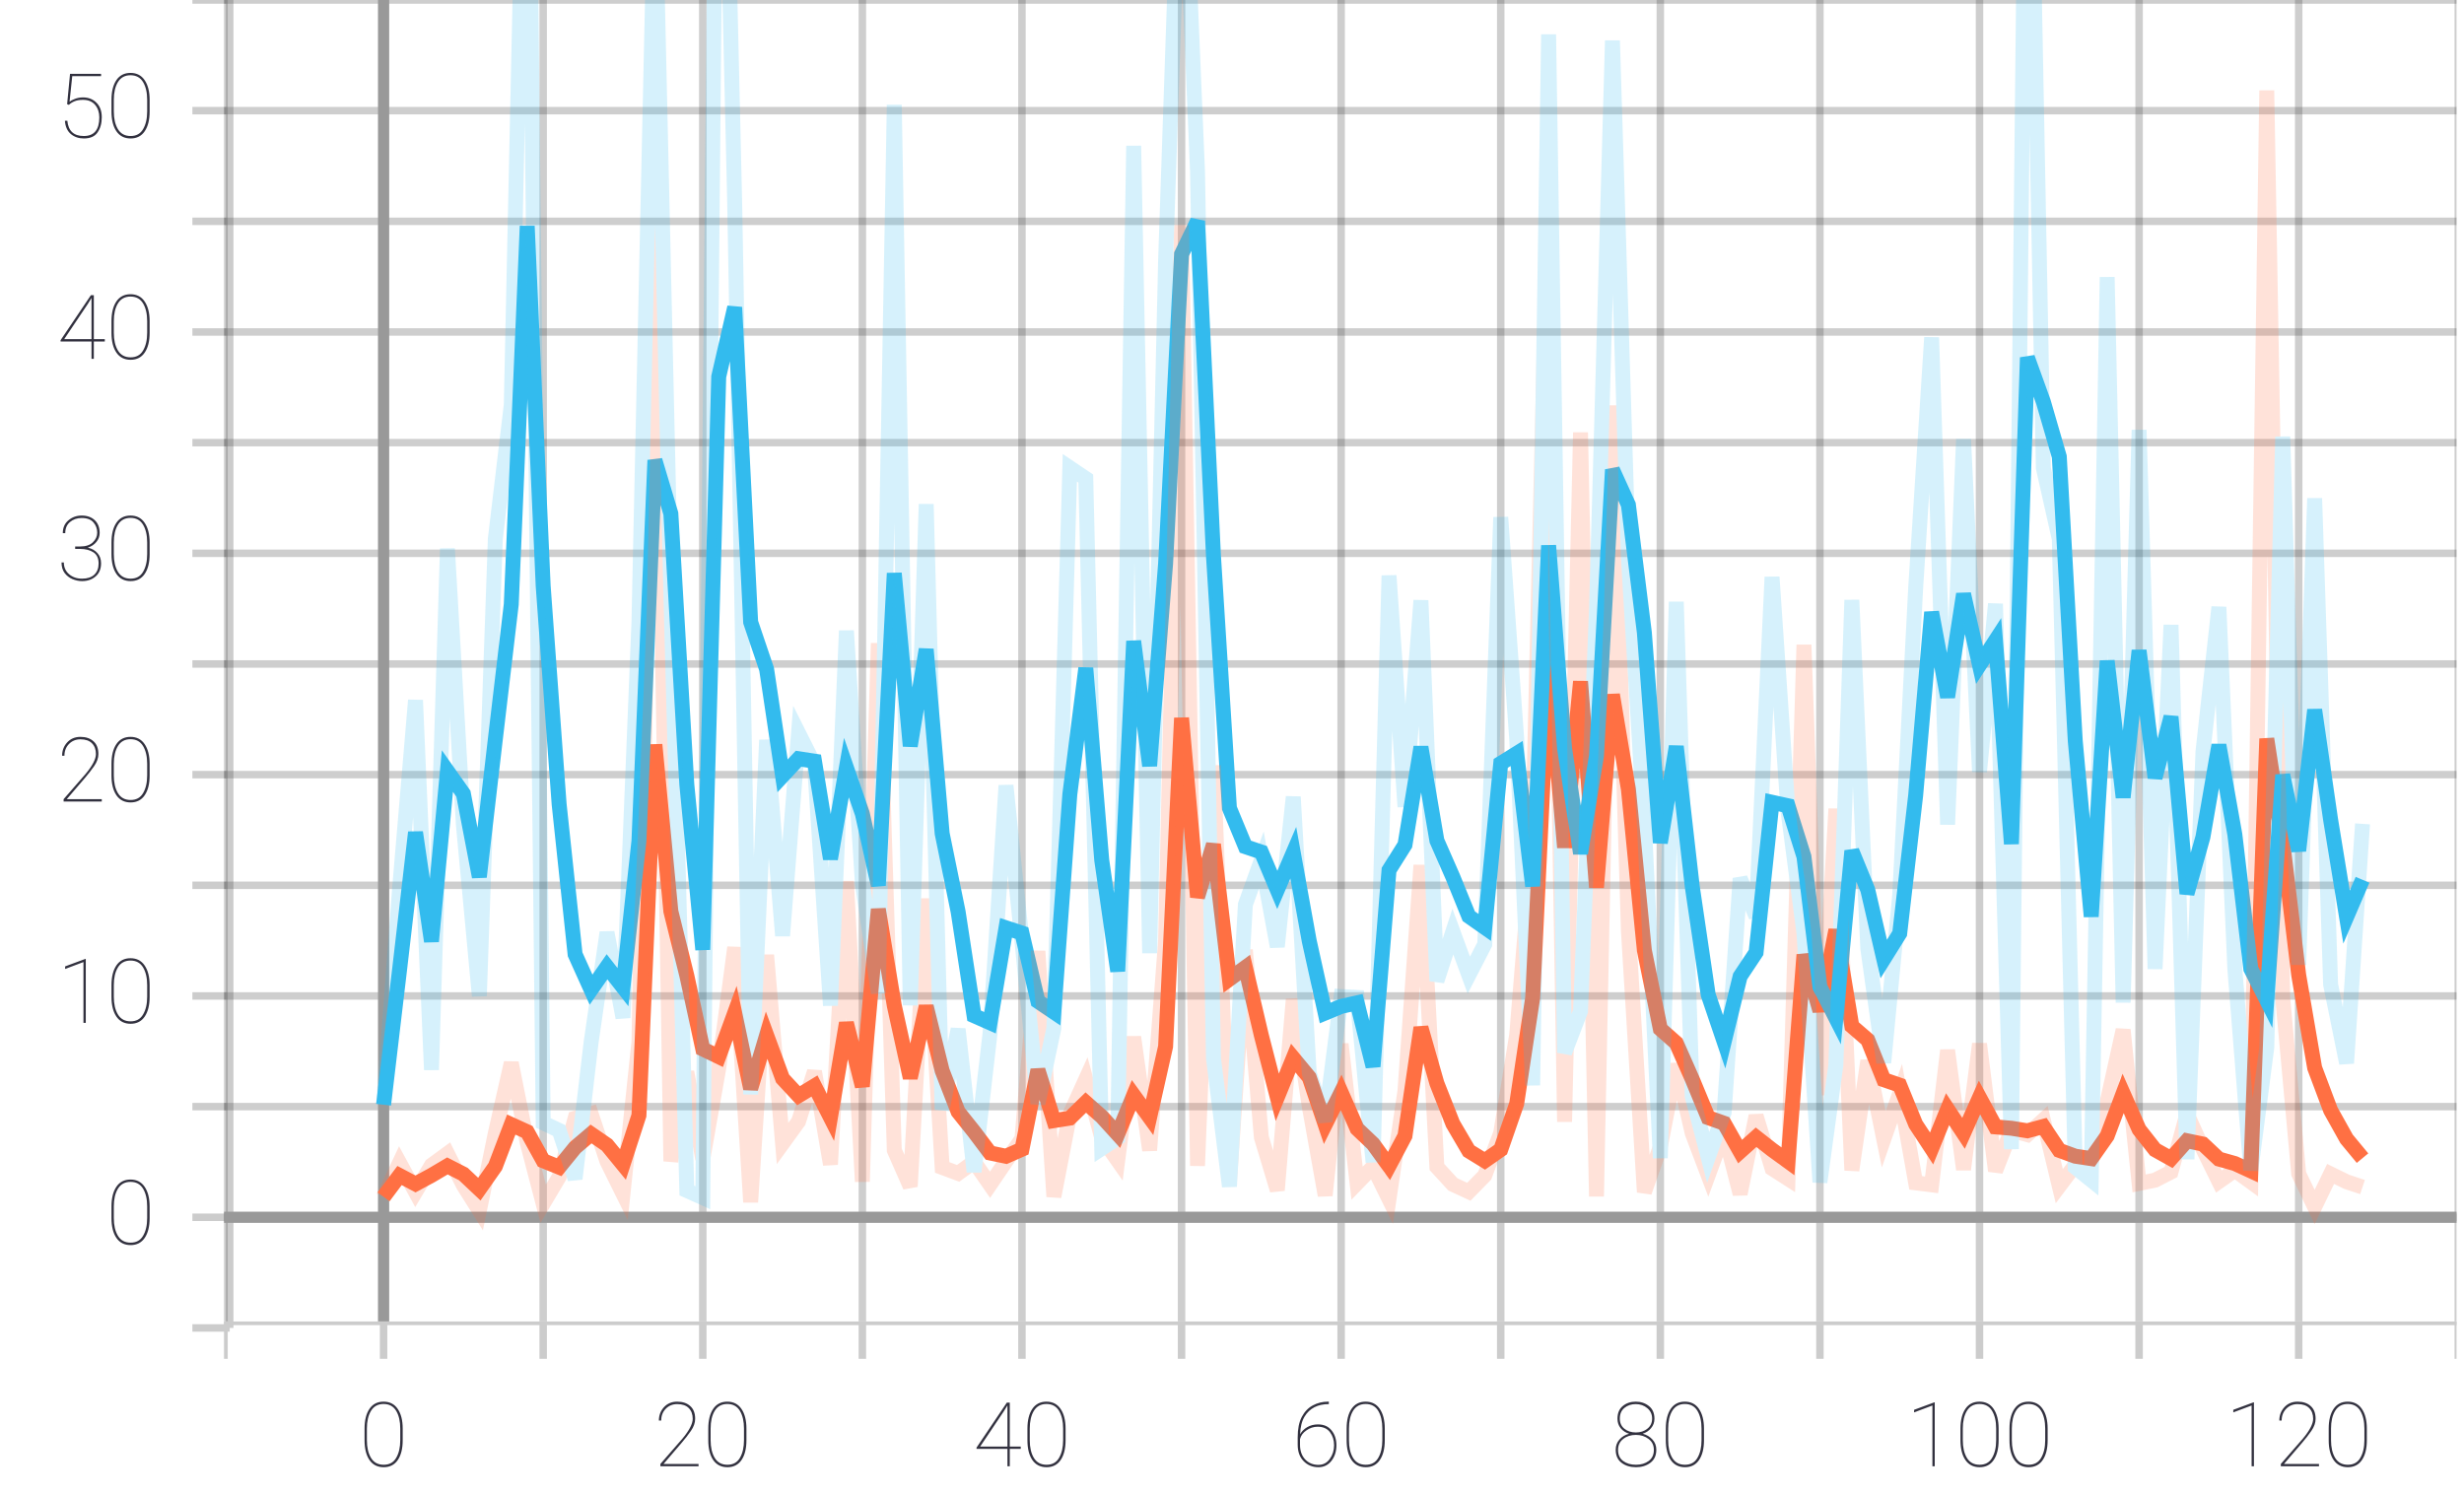
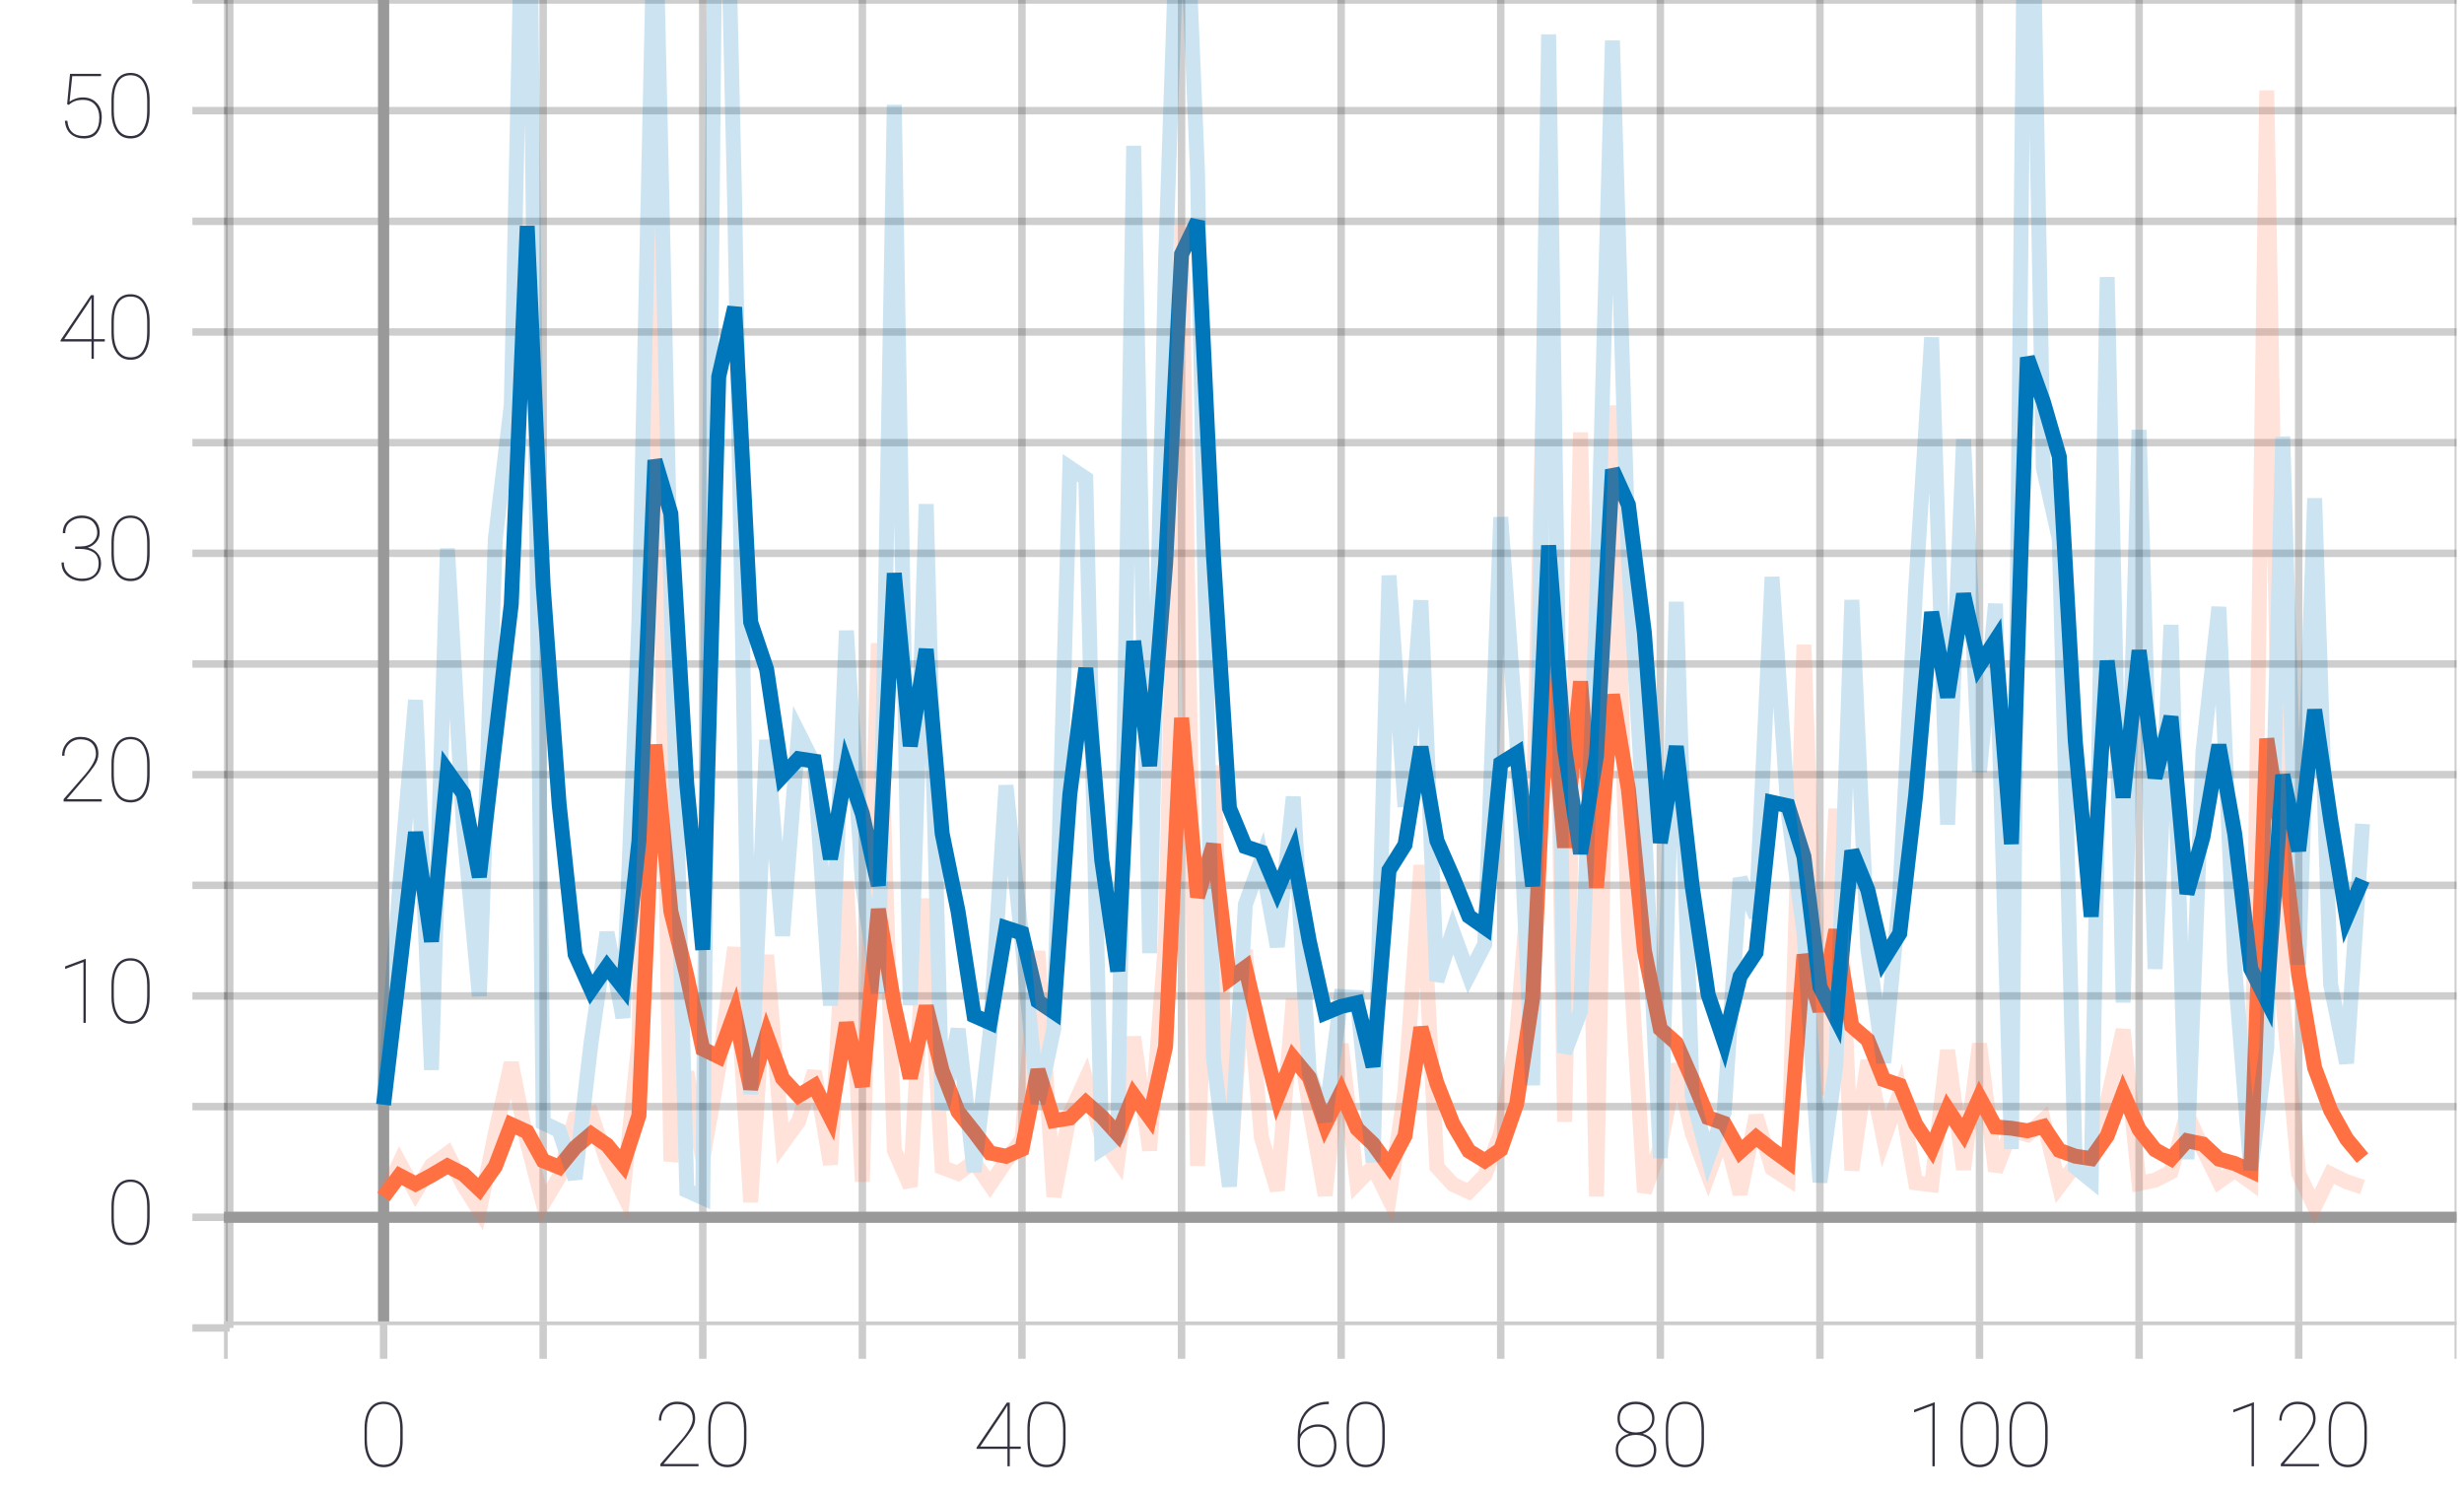
<svg xmlns="http://www.w3.org/2000/svg" viewBox="0 0 330 200">
  <g>
    <g>
      <g>
        <g>
          <g>
            <line x1="30.766" y1="177.87" x2="25.766" y2="177.87" style="visibility: inherit;" fill="rgb(0, 0, 0)" stroke="rgb(204, 204, 204)" stroke-width="1px" />
            <line x1="30.766" y1="163.047" x2="25.766" y2="163.047" style="visibility: inherit;" fill="rgb(0, 0, 0)" stroke="rgb(204, 204, 204)" stroke-width="1px" />
            <line x1="30.766" y1="148.225" x2="25.766" y2="148.225" style="visibility: inherit;" fill="rgb(0, 0, 0)" stroke="rgb(204, 204, 204)" stroke-width="1px" />
            <line x1="30.766" y1="133.402" x2="25.766" y2="133.402" style="visibility: inherit;" fill="rgb(0, 0, 0)" stroke="rgb(204, 204, 204)" stroke-width="1px" />
            <line x1="30.766" y1="118.58" x2="25.766" y2="118.58" style="visibility: inherit;" fill="rgb(0, 0, 0)" stroke="rgb(204, 204, 204)" stroke-width="1px" />
            <line x1="30.766" y1="103.757" x2="25.766" y2="103.757" style="visibility: inherit;" fill="rgb(0, 0, 0)" stroke="rgb(204, 204, 204)" stroke-width="1px" />
            <line x1="30.766" y1="88.935" x2="25.766" y2="88.935" style="visibility: inherit;" fill="rgb(0, 0, 0)" stroke="rgb(204, 204, 204)" stroke-width="1px" />
            <line x1="30.766" y1="74.112" x2="25.766" y2="74.112" style="visibility: inherit;" fill="rgb(0, 0, 0)" stroke="rgb(204, 204, 204)" stroke-width="1px" />
            <line x1="30.766" y1="59.29" x2="25.766" y2="59.29" style="visibility: inherit;" fill="rgb(0, 0, 0)" stroke="rgb(204, 204, 204)" stroke-width="1px" />
            <line x1="30.766" y1="44.467" x2="25.766" y2="44.467" style="visibility: inherit;" fill="rgb(0, 0, 0)" stroke="rgb(204, 204, 204)" stroke-width="1px" />
            <line x1="30.766" y1="29.645" x2="25.766" y2="29.645" style="visibility: inherit;" fill="rgb(0, 0, 0)" stroke="rgb(204, 204, 204)" stroke-width="1px" />
            <line x1="30.766" y1="14.822" x2="25.766" y2="14.822" style="visibility: inherit;" fill="rgb(0, 0, 0)" stroke="rgb(204, 204, 204)" stroke-width="1px" />
            <line x1="30.766" y1="0" x2="25.766" y2="0" style="visibility: inherit;" fill="rgb(0, 0, 0)" stroke="rgb(204, 204, 204)" stroke-width="1px" />
          </g>
          <g transform="translate(20.766, 0)">
            <text style="text-anchor: end; visibility: hidden; font-family: Roboto, sans-serif; font-size: 12px; font-weight: 200;" x="0" y="177.87" dx="0em" dy="0.3em" fill="rgb(50, 49, 63)" stroke="none" stroke-width="1px">-5</text>
            <text style="text-anchor: end; visibility: inherit; font-family: Roboto, sans-serif; font-size: 12px; font-weight: 200;" x="0" y="163.047" dx="0em" dy="0.3em" fill="rgb(50, 49, 63)" stroke="none" stroke-width="1px">0</text>
            <text style="text-anchor: end; visibility: hidden; font-family: Roboto, sans-serif; font-size: 12px; font-weight: 200;" x="0" y="148.225" dx="0em" dy="0.3em" fill="rgb(50, 49, 63)" stroke="none" stroke-width="1px">5</text>
            <text style="text-anchor: end; visibility: inherit; font-family: Roboto, sans-serif; font-size: 12px; font-weight: 200;" x="0" y="133.402" dx="0em" dy="0.3em" fill="rgb(50, 49, 63)" stroke="none" stroke-width="1px">10</text>
            <text style="text-anchor: end; visibility: hidden; font-family: Roboto, sans-serif; font-size: 12px; font-weight: 200;" x="0" y="118.58" dx="0em" dy="0.3em" fill="rgb(50, 49, 63)" stroke="none" stroke-width="1px">15</text>
            <text style="text-anchor: end; visibility: inherit; font-family: Roboto, sans-serif; font-size: 12px; font-weight: 200;" x="0" y="103.757" dx="0em" dy="0.3em" fill="rgb(50, 49, 63)" stroke="none" stroke-width="1px">20</text>
            <text style="text-anchor: end; visibility: hidden; font-family: Roboto, sans-serif; font-size: 12px; font-weight: 200;" x="0" y="88.935" dx="0em" dy="0.3em" fill="rgb(50, 49, 63)" stroke="none" stroke-width="1px">25</text>
            <text style="text-anchor: end; visibility: inherit; font-family: Roboto, sans-serif; font-size: 12px; font-weight: 200;" x="0" y="74.112" dx="0em" dy="0.3em" fill="rgb(50, 49, 63)" stroke="none" stroke-width="1px">30</text>
            <text style="text-anchor: end; visibility: hidden; font-family: Roboto, sans-serif; font-size: 12px; font-weight: 200;" x="0" y="59.29" dx="0em" dy="0.3em" fill="rgb(50, 49, 63)" stroke="none" stroke-width="1px">35</text>
            <text style="text-anchor: end; visibility: inherit; font-family: Roboto, sans-serif; font-size: 12px; font-weight: 200;" x="0" y="44.467" dx="0em" dy="0.3em" fill="rgb(50, 49, 63)" stroke="none" stroke-width="1px">40</text>
            <text style="text-anchor: end; visibility: hidden; font-family: Roboto, sans-serif; font-size: 12px; font-weight: 200;" x="0" y="29.645" dx="0em" dy="0.3em" fill="rgb(50, 49, 63)" stroke="none" stroke-width="1px">45</text>
            <text style="text-anchor: end; visibility: inherit; font-family: Roboto, sans-serif; font-size: 12px; font-weight: 200;" x="0" y="14.822" dx="0em" dy="0.3em" fill="rgb(50, 49, 63)" stroke="none" stroke-width="1px">50</text>
            <text style="text-anchor: end; visibility: hidden; font-family: Roboto, sans-serif; font-size: 12px; font-weight: 200;" x="0" y="0" dx="0em" dy="0.3em" fill="rgb(50, 49, 63)" stroke="none" stroke-width="1px">55</text>
          </g>
          <line x1="30.766" y1="0" x2="30.766" y2="177.87" fill="rgb(0, 0, 0)" stroke="rgb(204, 204, 204)" stroke-width="1px" />
        </g>
      </g>
      <g transform="translate(30, 0)" clip-path="url(#clip_0)">
        <clipPath id="clip_0">
          <rect width="299" height="177" />
        </clipPath>
        <g>
          <g>
            <g>
              <line x1="0" y1="0" x2="0" y2="177.87" fill="rgb(0, 0, 0)" stroke="rgb(60, 60, 60)" stroke-width="1px" opacity="0.25" />
              <line x1="21.374" y1="0" x2="21.374" y2="177.87" fill="rgb(0, 0, 0)" stroke="rgb(60, 60, 60)" stroke-width="1px" opacity="0.25" />
              <line x1="42.748" y1="0" x2="42.748" y2="177.87" fill="rgb(0, 0, 0)" stroke="rgb(60, 60, 60)" stroke-width="1px" opacity="0.25" />
              <line x1="64.122" y1="0" x2="64.122" y2="177.87" fill="rgb(0, 0, 0)" stroke="rgb(60, 60, 60)" stroke-width="1px" opacity="0.25" />
              <line x1="85.495" y1="0" x2="85.495" y2="177.87" fill="rgb(0, 0, 0)" stroke="rgb(60, 60, 60)" stroke-width="1px" opacity="0.25" />
              <line x1="106.869" y1="0" x2="106.869" y2="177.87" fill="rgb(0, 0, 0)" stroke="rgb(60, 60, 60)" stroke-width="1px" opacity="0.25" />
              <line x1="128.243" y1="0" x2="128.243" y2="177.87" fill="rgb(0, 0, 0)" stroke="rgb(60, 60, 60)" stroke-width="1px" opacity="0.25" />
              <line x1="149.617" y1="0" x2="149.617" y2="177.87" fill="rgb(0, 0, 0)" stroke="rgb(60, 60, 60)" stroke-width="1px" opacity="0.25" />
              <line x1="170.991" y1="0" x2="170.991" y2="177.87" fill="rgb(0, 0, 0)" stroke="rgb(60, 60, 60)" stroke-width="1px" opacity="0.25" />
              <line x1="192.365" y1="0" x2="192.365" y2="177.87" fill="rgb(0, 0, 0)" stroke="rgb(60, 60, 60)" stroke-width="1px" opacity="0.25" />
              <line x1="213.739" y1="0" x2="213.739" y2="177.87" fill="rgb(0, 0, 0)" stroke="rgb(60, 60, 60)" stroke-width="1px" opacity="0.25" />
              <line x1="235.112" y1="0" x2="235.112" y2="177.87" fill="rgb(0, 0, 0)" stroke="rgb(60, 60, 60)" stroke-width="1px" opacity="0.25" />
              <line x1="256.486" y1="0" x2="256.486" y2="177.87" fill="rgb(0, 0, 0)" stroke="rgb(60, 60, 60)" stroke-width="1px" opacity="0.25" />
              <line x1="277.86" y1="0" x2="277.86" y2="177.87" fill="rgb(0, 0, 0)" stroke="rgb(60, 60, 60)" stroke-width="1px" opacity="0.25" />
              <line x1="299.234" y1="0" x2="299.234" y2="177.87" fill="rgb(0, 0, 0)" stroke="rgb(60, 60, 60)" stroke-width="1px" opacity="0.25" />
            </g>
            <g>
              <line x1="0" y1="177.87" x2="299.234" y2="177.87" fill="rgb(0, 0, 0)" stroke="rgb(60, 60, 60)" stroke-width="1px" opacity="0.25" />
              <line x1="0" y1="163.047" x2="299.234" y2="163.047" fill="rgb(0, 0, 0)" stroke="rgb(60, 60, 60)" stroke-width="1px" opacity="0.25" />
              <line x1="0" y1="148.225" x2="299.234" y2="148.225" fill="rgb(0, 0, 0)" stroke="rgb(60, 60, 60)" stroke-width="1px" opacity="0.25" />
              <line x1="0" y1="133.402" x2="299.234" y2="133.402" fill="rgb(0, 0, 0)" stroke="rgb(60, 60, 60)" stroke-width="1px" opacity="0.25" />
              <line x1="0" y1="118.58" x2="299.234" y2="118.58" fill="rgb(0, 0, 0)" stroke="rgb(60, 60, 60)" stroke-width="1px" opacity="0.25" />
              <line x1="0" y1="103.757" x2="299.234" y2="103.757" fill="rgb(0, 0, 0)" stroke="rgb(60, 60, 60)" stroke-width="1px" opacity="0.25" />
              <line x1="0" y1="88.935" x2="299.234" y2="88.935" fill="rgb(0, 0, 0)" stroke="rgb(60, 60, 60)" stroke-width="1px" opacity="0.25" />
              <line x1="0" y1="74.112" x2="299.234" y2="74.112" fill="rgb(0, 0, 0)" stroke="rgb(60, 60, 60)" stroke-width="1px" opacity="0.25" />
              <line x1="0" y1="59.29" x2="299.234" y2="59.29" fill="rgb(0, 0, 0)" stroke="rgb(60, 60, 60)" stroke-width="1px" opacity="0.25" />
              <line x1="0" y1="44.467" x2="299.234" y2="44.467" fill="rgb(0, 0, 0)" stroke="rgb(60, 60, 60)" stroke-width="1px" opacity="0.25" />
              <line x1="0" y1="29.645" x2="299.234" y2="29.645" fill="rgb(0, 0, 0)" stroke="rgb(60, 60, 60)" stroke-width="1px" opacity="0.25" />
              <line x1="0" y1="14.822" x2="299.234" y2="14.822" fill="rgb(0, 0, 0)" stroke="rgb(60, 60, 60)" stroke-width="1px" opacity="0.25" />
              <line x1="0" y1="0" x2="299.234" y2="0" fill="rgb(0, 0, 0)" stroke="rgb(60, 60, 60)" stroke-width="1px" opacity="0.25" />
            </g>
          </g>
        </g>
        <g>
          <g>
            <line x1="0" y1="163.047" x2="299.234" y2="163.047" fill="rgb(0, 0, 0)" stroke="rgb(153, 153, 153)" stroke-width="1.5px" />
          </g>
        </g>
        <g>
          <g>
            <line x1="21.374" y1="0" x2="21.374" y2="177.87" fill="rgb(0, 0, 0)" stroke="rgb(153, 153, 153)" stroke-width="1.5px" />
          </g>
        </g>
        <g>
          <g>
            <g>
              <g>
                <g>
                  <path style="fill: none;" stroke="rgb(255, 112, 67)" stroke-width="2px" d="M21.374,160.307L23.511,157.455L25.649,158.584L27.786,157.433L29.923,156.169L32.061,157.261L34.198,159.278L36.336,156.232L38.473,150.626L40.61,151.601L42.748,155.469L44.885,156.338L47.022,153.712L49.16,151.891L51.297,153.362L53.435,155.973L55.572,149.401L57.709,99.738L59.847,122.062L61.984,130.667L64.122,140.505L66.259,141.537L68.396,135.681L70.534,145.817L72.671,138.659L74.808,144.461L76.946,146.762L79.083,145.461L81.221,149.666L83.358,137.018L85.495,145.52L87.633,121.776L89.77,134.693L91.908,144.387L94.045,134.782L96.182,143.416L98.32,148.915L100.457,151.592L102.595,154.431L104.732,154.875L106.869,153.932L109.007,143.319L111.144,150.105L113.281,149.766L115.419,147.679L117.556,149.565L119.694,151.916L121.831,146.709L123.968,149.66L126.106,140.175L128.243,96.168L130.381,120.163L132.518,113.107L134.655,131.146L136.793,129.584L138.93,138.681L141.067,146.981L143.205,141.723L145.342,144.304L147.48,150.63L149.617,146.315L151.754,151.181L153.892,153.217L156.029,156.174L158.167,152.137L160.304,137.637L162.441,145.106L164.579,150.518L166.716,154.162L168.853,155.476L170.991,153.982L173.128,147.833L175.266,133.676L177.403,89.026L179.54,113.518L181.678,91.281L183.815,118.87L185.953,93.046L188.09,105.706L190.227,127.295L192.365,137.816L194.502,139.711L196.639,144.544L198.777,149.698L200.914,150.458L203.052,154.246L205.189,152.327L207.326,154L209.464,155.553L211.601,127.879L213.739,135.396L215.876,124.571L218.013,137.446L220.151,139.295L222.288,144.617L224.425,145.351L226.563,150.584L228.7,153.832L230.838,148.567L232.975,151.802L235.112,147.006L237.25,150.941L239.387,151.121L241.525,151.465L243.662,150.885L245.799,154.083L247.937,154.865L250.074,155.19L252.212,152.148L254.349,146.46L256.486,151.281L258.624,153.999L260.761,155.192L262.898,152.795L265.036,153.241L267.173,155.247L269.311,155.848L271.448,156.831L273.585,98.946L275.723,112.856L277.86,130.601L279.998,143.029L282.135,148.713L284.272,152.544L286.41,155.126" fill="none" />
                </g>
                <g>
-                   <path style="fill: none;" stroke="rgb(51, 187, 238)" stroke-width="2px" d="M21.374,147.967L23.511,129.909L25.649,111.478L27.786,126.104L29.923,103.281L32.061,106.308L34.198,117.459L36.336,99.043L38.473,80.938L40.61,30.28L42.748,78.505L44.885,107.733L47.022,127.823L49.16,132.563L51.297,129.492L53.435,132.226L55.572,112.645L57.709,61.641L59.847,68.795L61.984,105.063L64.122,127.208L66.259,50.454L68.396,41.154L70.534,83.324L72.671,89.64L74.808,103.922L76.946,101.628L79.083,101.952L81.221,115.043L83.358,102.818L85.495,108.999L87.633,118.606L89.77,76.781L91.908,99.927L94.045,86.968L96.182,111.635L98.32,122.114L100.457,136.047L102.595,136.991L104.732,124.278L106.869,124.984L109.007,134.122L111.144,135.563L113.281,106.401L115.419,89.48L117.556,115.216L119.694,130.095L121.831,85.87L123.968,102.589L126.106,75.502L128.243,34.047L130.381,29.608L132.518,74.457L134.655,108.242L136.793,113.406L138.93,114.125L141.067,119.2L143.205,114.212L145.342,126.02L147.48,135.685L149.617,134.801L151.754,134.322L153.892,142.854L156.029,116.55L158.167,113.156L160.304,100.062L162.441,112.595L164.579,117.469L166.716,122.728L168.853,124.225L170.991,102.249L173.128,100.92L175.266,118.7L177.403,73.064L179.54,100.241L181.678,114.32L183.815,101.23L185.953,62.911L188.09,67.613L190.227,84.728L192.365,112.881L194.502,99.974L196.639,118.721L198.777,133.243L200.914,139.543L203.052,130.787L205.189,127.572L207.326,107.458L209.464,107.928L211.601,114.744L213.739,132.184L215.876,136.371L218.013,113.971L220.151,119.201L222.288,128.457L224.425,125.033L226.563,106.528L228.7,81.997L230.838,93.376L232.975,79.56L235.112,89.081L237.25,85.8L239.387,113.045L241.525,47.887L243.662,53.806L245.799,61.164L247.937,99.237L250.074,122.772L252.212,88.51L254.349,106.819L256.486,87.127L258.624,104.187L260.761,95.998L262.898,119.705L265.036,112.112L267.173,99.791L269.311,111.786L271.448,129.765L273.585,133.991L275.723,103.791L277.86,113.959L279.998,95.073L282.135,109.79L284.272,122.838L286.41,117.842" fill="none" />
+                   <path style="fill: none;" stroke="rgb(0, 119, 187)" stroke-width="2px" d="M21.374,147.967L23.511,129.909L25.649,111.478L27.786,126.104L29.923,103.281L32.061,106.308L34.198,117.459L36.336,99.043L38.473,80.938L40.61,30.28L42.748,78.505L44.885,107.733L47.022,127.823L49.16,132.563L51.297,129.492L53.435,132.226L55.572,112.645L57.709,61.641L59.847,68.795L61.984,105.063L64.122,127.208L66.259,50.454L68.396,41.154L70.534,83.324L72.671,89.64L74.808,103.922L76.946,101.628L79.083,101.952L81.221,115.043L83.358,102.818L85.495,108.999L87.633,118.606L89.77,76.781L91.908,99.927L94.045,86.968L96.182,111.635L98.32,122.114L100.457,136.047L102.595,136.991L104.732,124.278L106.869,124.984L109.007,134.122L111.144,135.563L113.281,106.401L115.419,89.48L117.556,115.216L119.694,130.095L121.831,85.87L123.968,102.589L126.106,75.502L128.243,34.047L130.381,29.608L132.518,74.457L134.655,108.242L136.793,113.406L138.93,114.125L141.067,119.2L143.205,114.212L145.342,126.02L147.48,135.685L149.617,134.801L151.754,134.322L153.892,142.854L156.029,116.55L158.167,113.156L160.304,100.062L162.441,112.595L164.579,117.469L166.716,122.728L168.853,124.225L170.991,102.249L173.128,100.92L175.266,118.7L177.403,73.064L179.54,100.241L181.678,114.32L183.815,101.23L185.953,62.911L188.09,67.613L190.227,84.728L192.365,112.881L194.502,99.974L196.639,118.721L198.777,133.243L200.914,139.543L203.052,130.787L205.189,127.572L207.326,107.458L209.464,107.928L211.601,114.744L213.739,132.184L215.876,136.371L218.013,113.971L220.151,119.201L222.288,128.457L224.425,125.033L226.563,106.528L228.7,81.997L230.838,93.376L232.975,79.56L235.112,89.081L237.25,85.8L239.387,113.045L241.525,47.887L243.662,53.806L245.799,61.164L247.937,99.237L250.074,122.772L252.212,88.51L254.349,106.819L256.486,87.127L258.624,104.187L260.761,95.998L262.898,119.705L265.036,112.112L267.173,99.791L269.311,111.786L271.448,129.765L273.585,133.991L275.723,103.791L277.86,113.959L279.998,95.073L282.135,109.79L284.272,122.838L286.41,117.842" fill="none" />
                </g>
              </g>
            </g>
          </g>
          <g opacity="0.2">
            <g>
              <g>
                <g>
                  <path style="fill: none;" stroke="rgb(255, 112, 67)" stroke-width="2px" d="M21.374,160.307L23.511,155.744L25.649,159.668L27.786,156.08L29.923,154.518L32.061,158.771L34.198,162.163L36.336,151.79L38.473,142.359L40.61,153.048L42.748,161.237L44.885,157.637L47.022,149.782L49.16,149.164L51.297,155.567L53.435,159.888L55.572,139.545L57.709,25.255L59.847,155.546L61.984,143.574L64.122,155.26L66.259,143.085L68.396,126.898L70.534,161.02L72.671,127.921L74.808,153.165L76.946,150.214L79.083,143.509L81.221,155.974L83.358,118.045L85.495,158.273L87.633,86.159L89.77,154.068L91.908,158.929L94.045,120.373L96.182,156.367L98.32,157.163L100.457,155.609L102.595,158.689L104.732,155.541L106.869,152.518L109.007,127.398L111.144,160.283L113.281,149.259L115.419,144.548L117.556,152.394L119.694,155.443L121.831,138.899L123.968,154.086L126.106,125.947L128.243,30.157L130.381,156.156L132.518,102.524L134.655,158.204L136.793,127.239L138.93,152.328L141.067,159.43L143.205,133.836L145.342,148.175L147.48,160.12L149.617,139.842L151.754,158.48L153.892,156.27L156.029,160.609L158.167,146.082L160.304,115.888L162.441,156.309L164.579,158.636L166.716,159.628L168.853,157.448L170.991,151.741L173.128,138.608L175.266,112.442L177.403,22.049L179.54,150.258L181.678,57.925L183.815,160.252L185.953,54.311L188.09,124.696L190.227,159.678L192.365,153.598L194.502,142.553L196.639,151.792L198.777,157.431L200.914,151.598L203.052,159.928L205.189,149.448L207.326,156.51L209.464,157.883L211.601,86.368L213.739,146.67L215.876,108.334L218.013,156.759L220.151,142.067L222.288,152.601L224.425,146.452L226.563,158.434L228.7,158.703L230.838,140.67L232.975,156.653L235.112,139.812L237.25,156.843L239.387,151.39L241.525,151.981L243.662,150.015L245.799,158.88L247.937,156.039L250.074,155.676L252.212,147.586L254.349,137.929L256.486,158.512L258.624,158.077L260.761,156.981L262.898,149.2L265.036,153.91L267.173,158.256L269.311,156.751L271.448,158.305L273.585,12.119L275.723,133.721L277.86,157.218L279.998,161.67L282.135,157.241L284.272,158.29L286.41,159" fill="none" />
                </g>
                <g>
-                   <path style="fill: none;" stroke="rgb(51, 187, 238)" stroke-width="2px" d="M21.374,147.967L23.511,119.073L25.649,93.784L27.786,143.304L29.923,73.483L32.061,110.495L34.198,133.407L36.336,72.192L38.473,54.237L40.61,-44.943L42.748,150.406L44.885,151.417L47.022,157.892L49.16,139.664L51.297,124.889L53.435,136.325L55.572,83.281L57.709,-14.853L59.847,79.526L61.984,159.46L64.122,160.425L66.259,-64.675L68.396,27.205L70.534,146.577L72.671,99.115L74.808,125.346L76.946,98.186L79.083,102.439L81.221,134.679L83.358,84.48L85.495,118.272L87.633,133.016L89.77,14.043L91.908,134.648L94.045,67.529L96.182,148.636L98.32,137.831L100.457,156.946L102.595,138.407L104.732,105.209L106.869,126.044L109.007,147.827L111.144,137.725L113.281,62.658L115.419,64.098L117.556,153.821L119.694,152.414L121.831,19.533L123.968,127.666L126.106,34.871L128.243,-28.135L130.381,22.951L132.518,141.729L134.655,158.92L136.793,121.153L138.93,115.204L141.067,126.811L143.205,106.73L145.342,143.731L147.48,150.183L149.617,133.476L151.754,133.604L153.892,155.652L156.029,77.093L158.167,108.064L160.304,80.422L162.441,131.395L164.579,124.779L166.716,130.617L168.853,126.469L170.991,69.285L173.128,98.928L175.266,145.37L177.403,4.608L179.54,141.006L181.678,135.44L183.815,81.594L185.953,5.434L188.09,74.665L190.227,110.4L192.365,155.112L194.502,80.614L196.639,146.842L198.777,155.025L200.914,148.993L203.052,117.654L205.189,122.749L207.326,77.287L209.464,108.633L211.601,124.967L213.739,158.344L215.876,142.653L218.013,80.371L220.151,127.046L222.288,142.341L224.425,119.896L226.563,78.771L228.7,45.202L230.838,110.443L232.975,58.835L235.112,103.362L237.25,80.879L239.387,153.911L241.525,-49.85L243.662,62.686L245.799,72.2L247.937,156.348L250.074,158.073L252.212,37.117L254.349,134.283L256.486,57.588L258.624,129.778L260.761,83.714L262.898,155.266L265.036,100.722L267.173,81.31L269.311,129.777L271.448,156.733L273.585,140.332L275.723,58.491L277.86,129.211L279.998,66.744L282.135,131.864L284.272,142.41L286.41,110.349" fill="none" />
+                   <path style="fill: none;" stroke="rgb(0, 119, 187)" stroke-width="2px" d="M21.374,147.967L23.511,119.073L25.649,93.784L27.786,143.304L29.923,73.483L32.061,110.495L34.198,133.407L36.336,72.192L38.473,54.237L40.61,-44.943L42.748,150.406L44.885,151.417L47.022,157.892L49.16,139.664L51.297,124.889L53.435,136.325L55.572,83.281L57.709,-14.853L59.847,79.526L61.984,159.46L64.122,160.425L66.259,-64.675L68.396,27.205L70.534,146.577L72.671,99.115L74.808,125.346L76.946,98.186L79.083,102.439L81.221,134.679L83.358,84.48L85.495,118.272L87.633,133.016L89.77,14.043L91.908,134.648L94.045,67.529L96.182,148.636L98.32,137.831L100.457,156.946L102.595,138.407L104.732,105.209L106.869,126.044L109.007,147.827L111.144,137.725L113.281,62.658L115.419,64.098L117.556,153.821L119.694,152.414L121.831,19.533L123.968,127.666L126.106,34.871L128.243,-28.135L130.381,22.951L132.518,141.729L134.655,158.92L136.793,121.153L138.93,115.204L141.067,126.811L143.205,106.73L145.342,143.731L147.48,150.183L149.617,133.476L151.754,133.604L153.892,155.652L156.029,77.093L158.167,108.064L160.304,80.422L162.441,131.395L164.579,124.779L166.716,130.617L168.853,126.469L170.991,69.285L173.128,98.928L175.266,145.37L177.403,4.608L179.54,141.006L181.678,135.44L183.815,81.594L185.953,5.434L188.09,74.665L190.227,110.4L192.365,155.112L194.502,80.614L196.639,146.842L198.777,155.025L200.914,148.993L203.052,117.654L205.189,122.749L207.326,77.287L209.464,108.633L211.601,124.967L213.739,158.344L215.876,142.653L218.013,80.371L220.151,127.046L222.288,142.341L224.425,119.896L226.563,78.771L228.7,45.202L230.838,110.443L232.975,58.835L235.112,103.362L237.25,80.879L239.387,153.911L241.525,-49.85L243.662,62.686L245.799,72.2L247.937,156.348L250.074,158.073L252.212,37.117L254.349,134.283L256.486,57.588L258.624,129.778L260.761,83.714L262.898,155.266L265.036,100.722L267.173,81.31L269.311,129.777L271.448,156.733L273.585,140.332L275.723,58.491L277.86,129.211L279.998,66.744L282.135,131.864L284.272,142.41L286.41,110.349" fill="none" />
                </g>
              </g>
            </g>
          </g>
        </g>
      </g>
      <g transform="translate(30, 177)" clip-path="url(#clip_1)">
        <clipPath id="clip_1">
          <rect width="299" height="22" />
        </clipPath>
        <g>
          <g>
            <line x1="0" y1="0" x2="0" y2="5" style="visibility: inherit;" fill="rgb(0, 0, 0)" stroke="rgb(204, 204, 204)" stroke-width="1px" />
            <line x1="21.374" y1="0" x2="21.374" y2="5" style="visibility: inherit;" fill="rgb(0, 0, 0)" stroke="rgb(204, 204, 204)" stroke-width="1px" />
            <line x1="42.748" y1="0" x2="42.748" y2="5" style="visibility: inherit;" fill="rgb(0, 0, 0)" stroke="rgb(204, 204, 204)" stroke-width="1px" />
            <line x1="64.122" y1="0" x2="64.122" y2="5" style="visibility: inherit;" fill="rgb(0, 0, 0)" stroke="rgb(204, 204, 204)" stroke-width="1px" />
            <line x1="85.495" y1="0" x2="85.495" y2="5" style="visibility: inherit;" fill="rgb(0, 0, 0)" stroke="rgb(204, 204, 204)" stroke-width="1px" />
            <line x1="106.869" y1="0" x2="106.869" y2="5" style="visibility: inherit;" fill="rgb(0, 0, 0)" stroke="rgb(204, 204, 204)" stroke-width="1px" />
            <line x1="128.243" y1="0" x2="128.243" y2="5" style="visibility: inherit;" fill="rgb(0, 0, 0)" stroke="rgb(204, 204, 204)" stroke-width="1px" />
            <line x1="149.617" y1="0" x2="149.617" y2="5" style="visibility: inherit;" fill="rgb(0, 0, 0)" stroke="rgb(204, 204, 204)" stroke-width="1px" />
            <line x1="170.991" y1="0" x2="170.991" y2="5" style="visibility: inherit;" fill="rgb(0, 0, 0)" stroke="rgb(204, 204, 204)" stroke-width="1px" />
            <line x1="192.365" y1="0" x2="192.365" y2="5" style="visibility: inherit;" fill="rgb(0, 0, 0)" stroke="rgb(204, 204, 204)" stroke-width="1px" />
            <line x1="213.739" y1="0" x2="213.739" y2="5" style="visibility: inherit;" fill="rgb(0, 0, 0)" stroke="rgb(204, 204, 204)" stroke-width="1px" />
            <line x1="235.112" y1="0" x2="235.112" y2="5" style="visibility: inherit;" fill="rgb(0, 0, 0)" stroke="rgb(204, 204, 204)" stroke-width="1px" />
            <line x1="256.486" y1="0" x2="256.486" y2="5" style="visibility: inherit;" fill="rgb(0, 0, 0)" stroke="rgb(204, 204, 204)" stroke-width="1px" />
            <line x1="277.86" y1="0" x2="277.86" y2="5" style="visibility: inherit;" fill="rgb(0, 0, 0)" stroke="rgb(204, 204, 204)" stroke-width="1px" />
            <line x1="299.234" y1="0" x2="299.234" y2="5" style="visibility: inherit;" fill="rgb(0, 0, 0)" stroke="rgb(204, 204, 204)" stroke-width="1px" />
          </g>
          <g transform="translate(0, 8)">
            <text style="text-anchor: middle; visibility: hidden; font-family: Roboto, sans-serif; font-size: 12px; font-weight: 200;" x="0" y="0" dx="0em" dy="0.95em" fill="rgb(50, 49, 63)" stroke="none" stroke-width="1px">-10</text>
            <text style="text-anchor: middle; visibility: inherit; font-family: Roboto, sans-serif; font-size: 12px; font-weight: 200;" x="21.374" y="0" dx="0em" dy="0.95em" fill="rgb(50, 49, 63)" stroke="none" stroke-width="1px">0</text>
            <text style="text-anchor: middle; visibility: hidden; font-family: Roboto, sans-serif; font-size: 12px; font-weight: 200;" x="42.748" y="0" dx="0em" dy="0.95em" fill="rgb(50, 49, 63)" stroke="none" stroke-width="1px">10</text>
            <text style="text-anchor: middle; visibility: inherit; font-family: Roboto, sans-serif; font-size: 12px; font-weight: 200;" x="64.122" y="0" dx="0em" dy="0.95em" fill="rgb(50, 49, 63)" stroke="none" stroke-width="1px">20</text>
            <text style="text-anchor: middle; visibility: hidden; font-family: Roboto, sans-serif; font-size: 12px; font-weight: 200;" x="85.495" y="0" dx="0em" dy="0.95em" fill="rgb(50, 49, 63)" stroke="none" stroke-width="1px">30</text>
            <text style="text-anchor: middle; visibility: inherit; font-family: Roboto, sans-serif; font-size: 12px; font-weight: 200;" x="106.869" y="0" dx="0em" dy="0.95em" fill="rgb(50, 49, 63)" stroke="none" stroke-width="1px">40</text>
            <text style="text-anchor: middle; visibility: hidden; font-family: Roboto, sans-serif; font-size: 12px; font-weight: 200;" x="128.243" y="0" dx="0em" dy="0.95em" fill="rgb(50, 49, 63)" stroke="none" stroke-width="1px">50</text>
            <text style="text-anchor: middle; visibility: inherit; font-family: Roboto, sans-serif; font-size: 12px; font-weight: 200;" x="149.617" y="0" dx="0em" dy="0.95em" fill="rgb(50, 49, 63)" stroke="none" stroke-width="1px">60</text>
            <text style="text-anchor: middle; visibility: hidden; font-family: Roboto, sans-serif; font-size: 12px; font-weight: 200;" x="170.991" y="0" dx="0em" dy="0.95em" fill="rgb(50, 49, 63)" stroke="none" stroke-width="1px">70</text>
            <text style="text-anchor: middle; visibility: inherit; font-family: Roboto, sans-serif; font-size: 12px; font-weight: 200;" x="192.365" y="0" dx="0em" dy="0.95em" fill="rgb(50, 49, 63)" stroke="none" stroke-width="1px">80</text>
            <text style="text-anchor: middle; visibility: hidden; font-family: Roboto, sans-serif; font-size: 12px; font-weight: 200;" x="213.739" y="0" dx="0em" dy="0.95em" fill="rgb(50, 49, 63)" stroke="none" stroke-width="1px">90</text>
            <text style="text-anchor: middle; visibility: inherit; font-family: Roboto, sans-serif; font-size: 12px; font-weight: 200;" x="235.112" y="0" dx="0em" dy="0.95em" fill="rgb(50, 49, 63)" stroke="none" stroke-width="1px">100</text>
            <text style="text-anchor: middle; visibility: hidden; font-family: Roboto, sans-serif; font-size: 12px; font-weight: 200;" x="256.486" y="0" dx="0em" dy="0.95em" fill="rgb(50, 49, 63)" stroke="none" stroke-width="1px">110</text>
            <text style="text-anchor: middle; visibility: inherit; font-family: Roboto, sans-serif; font-size: 12px; font-weight: 200;" x="277.86" y="0" dx="0em" dy="0.95em" fill="rgb(50, 49, 63)" stroke="none" stroke-width="1px">120</text>
            <text style="text-anchor: middle; visibility: hidden; font-family: Roboto, sans-serif; font-size: 12px; font-weight: 200;" x="299.234" y="0" dx="0em" dy="0.95em" fill="rgb(50, 49, 63)" stroke="none" stroke-width="1px">130</text>
          </g>
          <line x1="0" y1="0" x2="299.234" y2="0" fill="rgb(0, 0, 0)" stroke="rgb(204, 204, 204)" stroke-width="1px" />
        </g>
      </g>
    </g>
  </g>
</svg>
